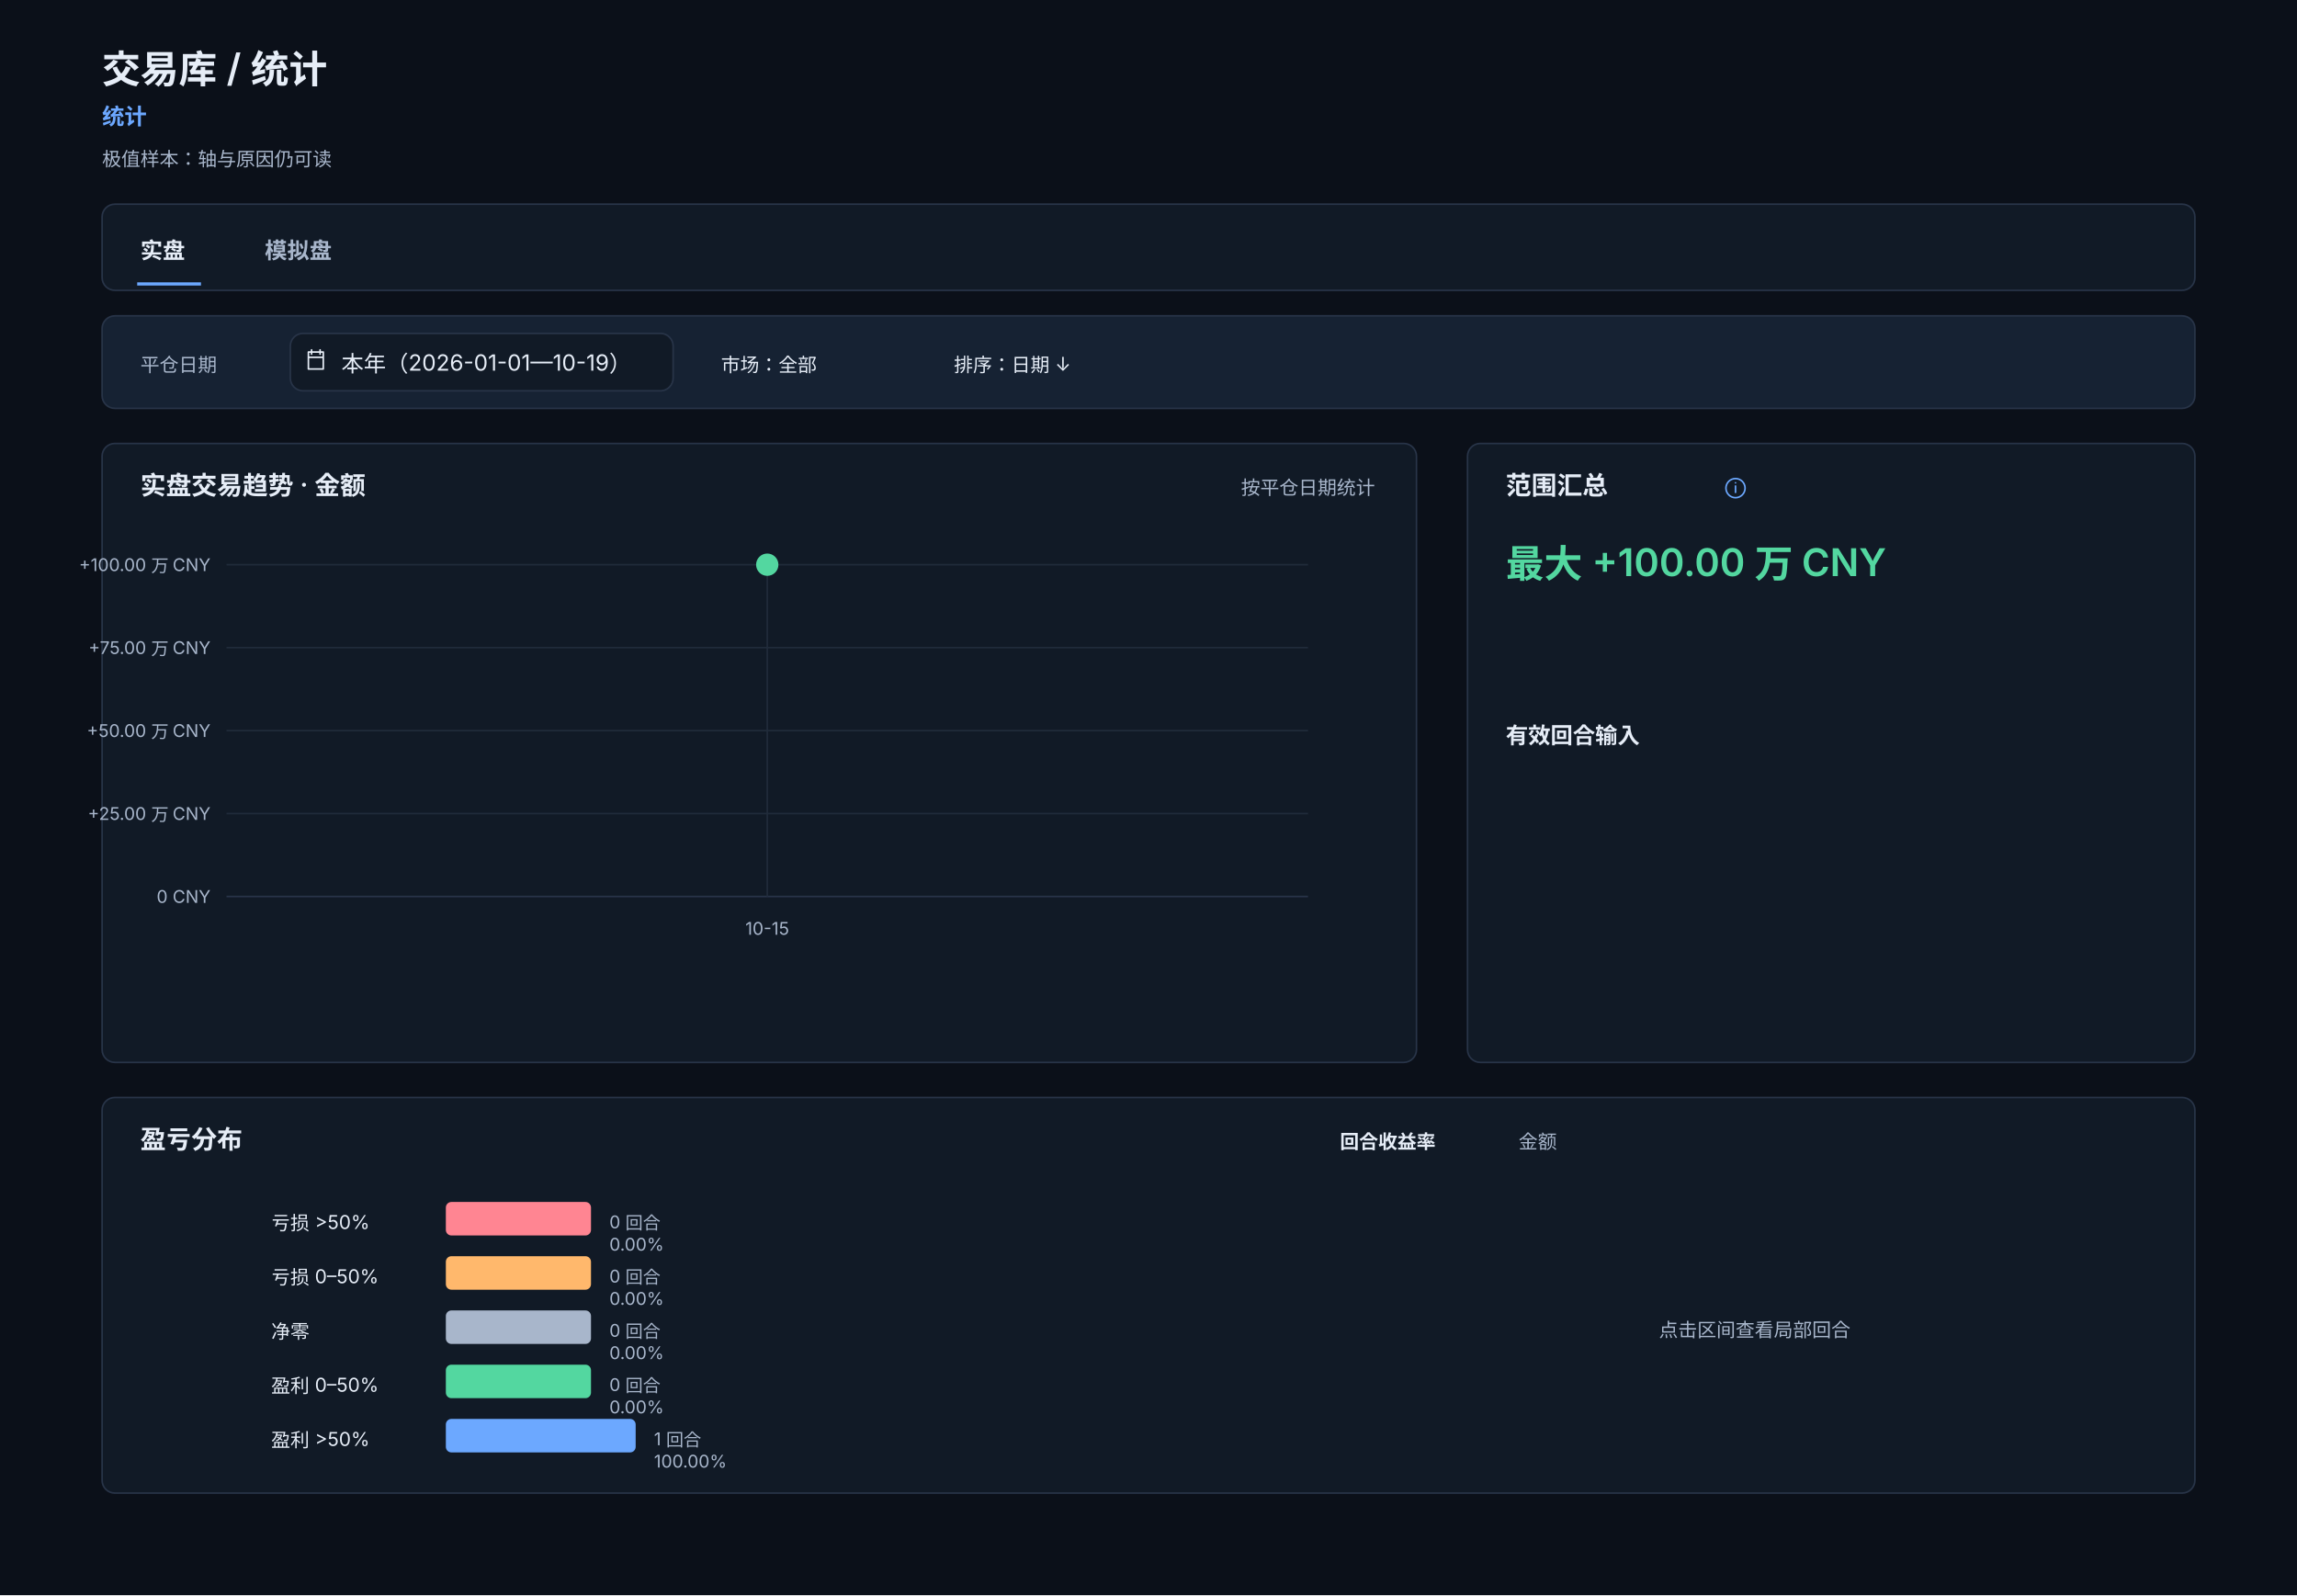
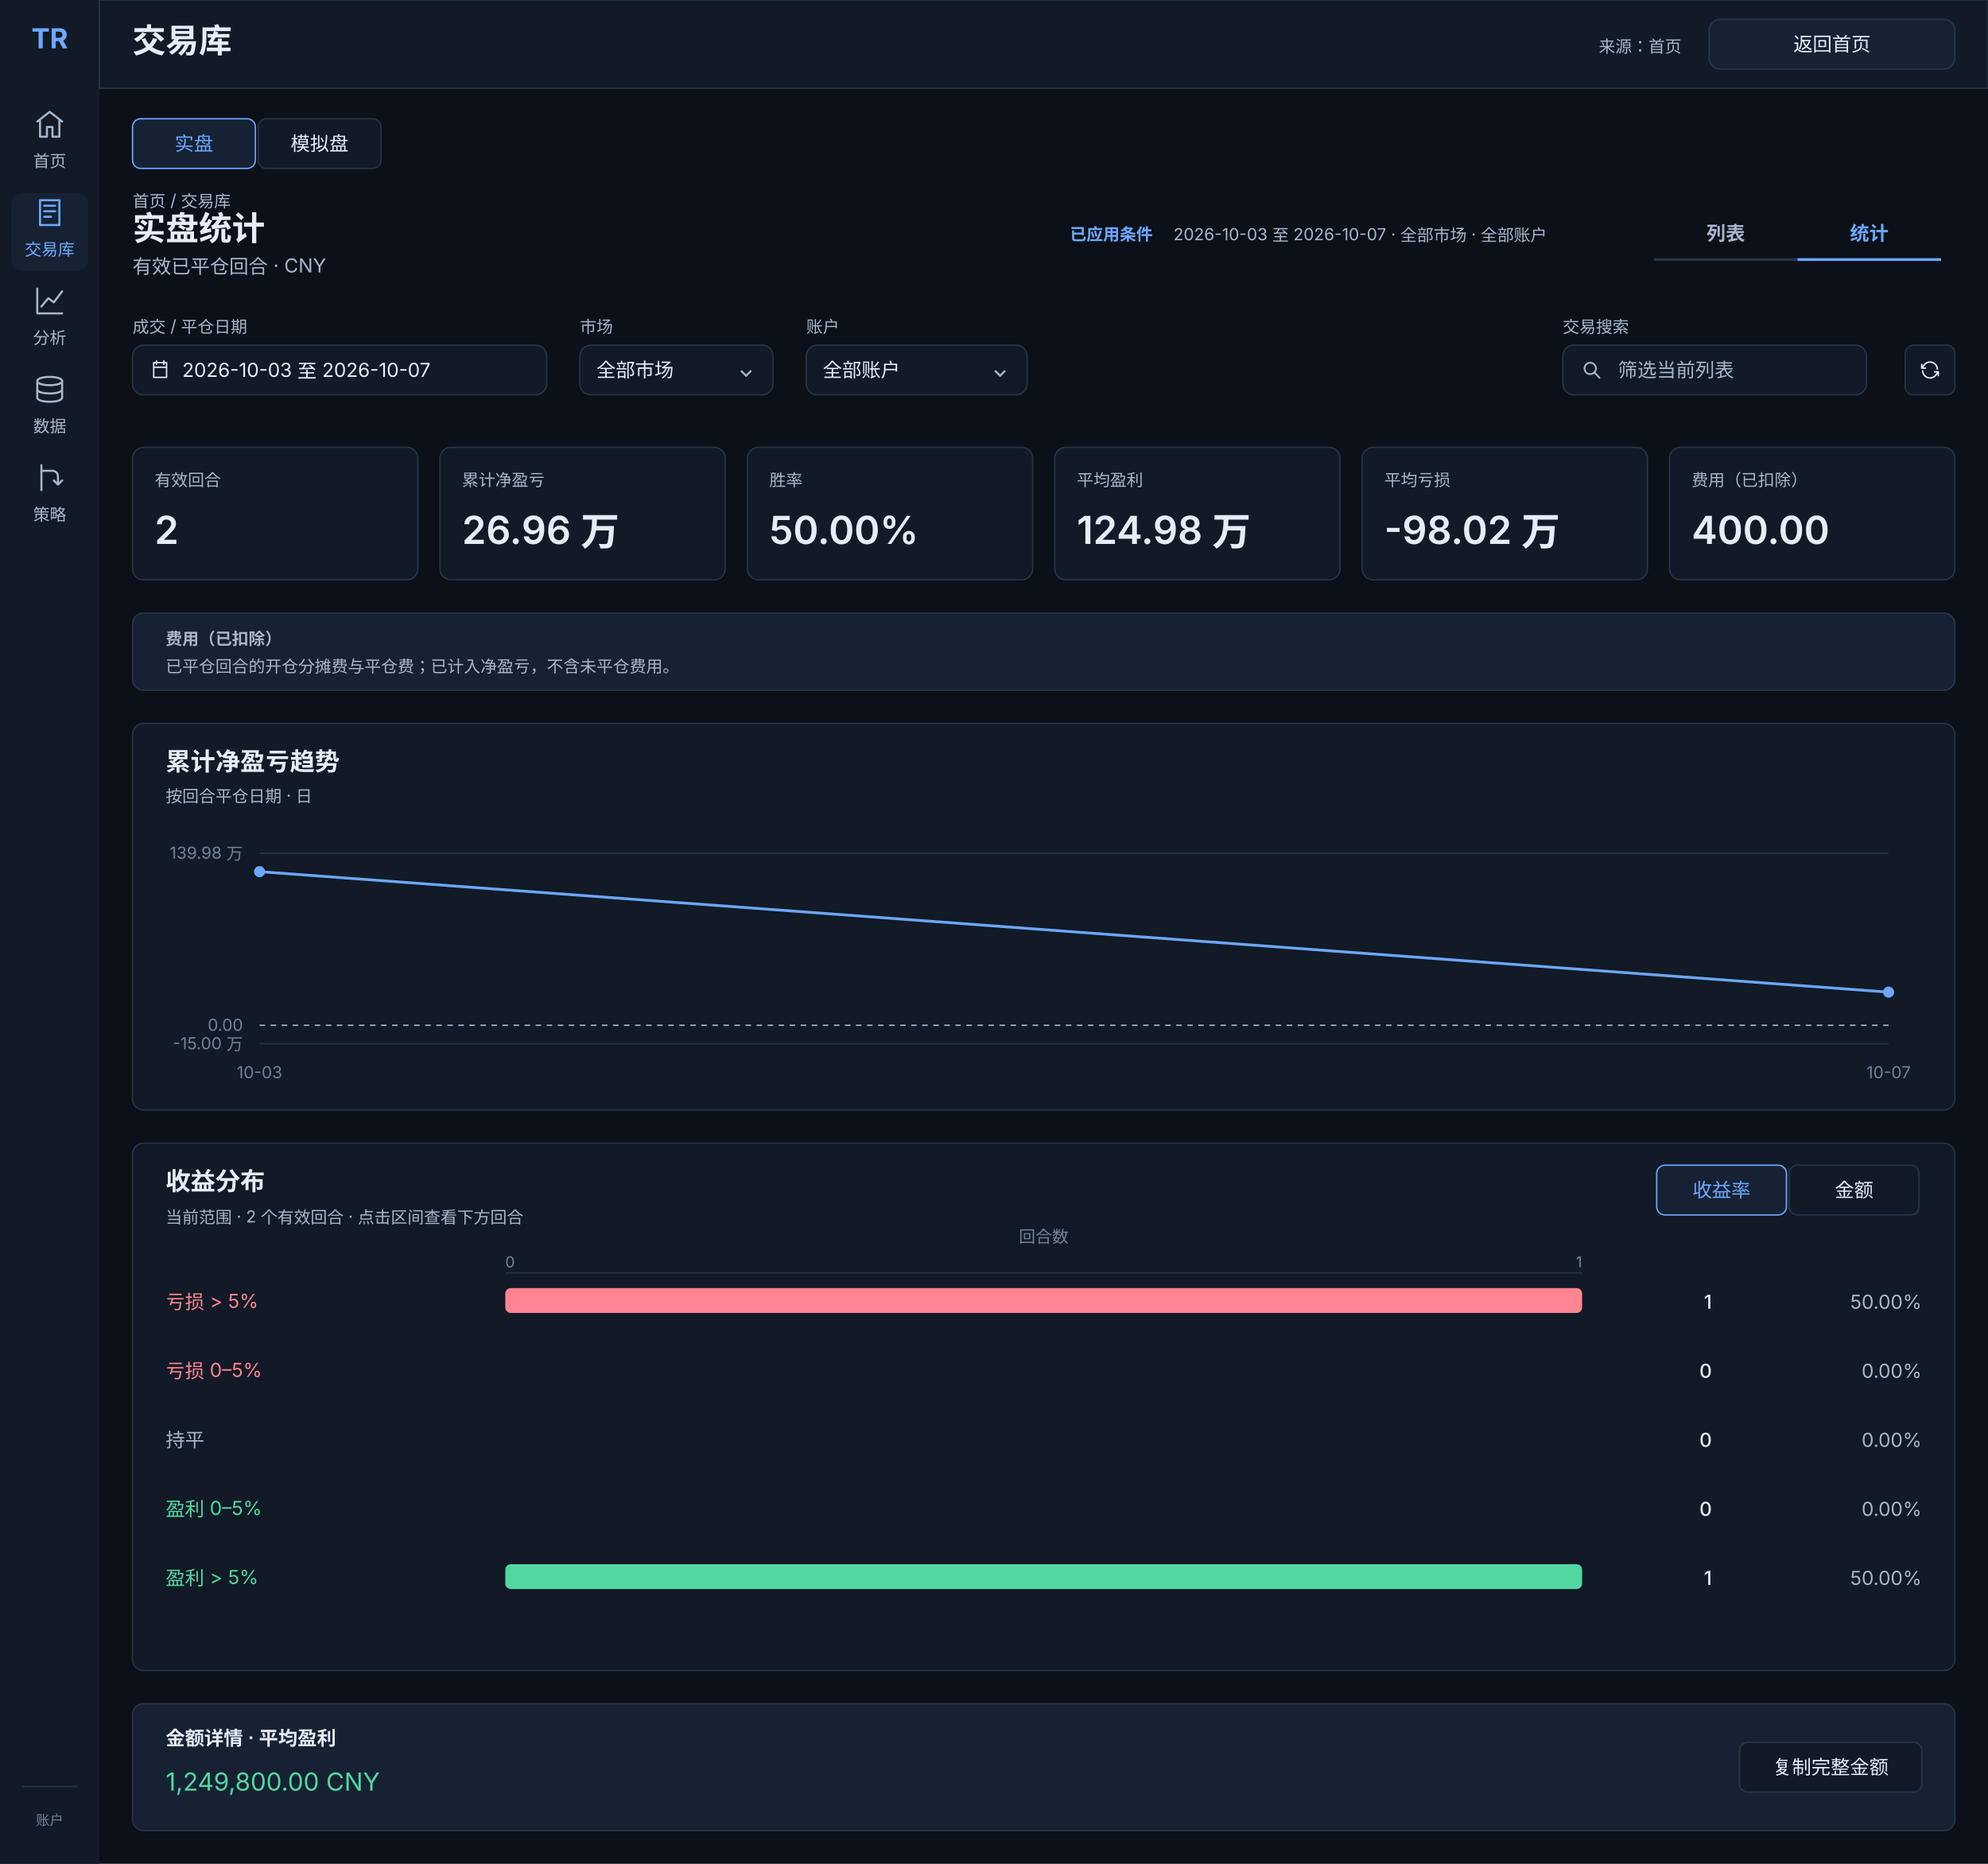
- <svg xmlns="http://www.w3.org/2000/svg" width="1440" height="1000" viewBox="0 0 1440 1000" role="img" aria-label="08-extreme.svg">
+ <svg xmlns="http://www.w3.org/2000/svg" width="1440" height="1350" viewBox="0 0 1440 1350" role="img" aria-label="实盘统计">
  <style>text{font-family:-apple-system,BlinkMacSystemFont,'Segoe UI',sans-serif;font-variant-numeric:tabular-nums}</style>
-   <rect width="1440" height="1000" fill="#0B1019" />
-   <text x="64" y="52" font-size="24" fill="#E6EDF7" font-weight="600" text-anchor="start">交易库 / 统计</text>
-   <text x="64" y="78" font-size="14" fill="#6CA8FF" font-weight="600" text-anchor="start">统计</text>
-   <text x="64" y="104" font-size="12" fill="#A8B6CB" font-weight="400" text-anchor="start">极值样本：轴与原因仍可读</text>
-   <rect x="64" y="128" width="1312" height="54" rx="8" fill="#111A26" stroke="#283448" />
-   <text x="88" y="162" font-size="14" fill="#E6EDF7" font-weight="600" text-anchor="start">实盘</text>
-   <text x="166" y="162" font-size="14" fill="#A8B6CB" font-weight="600" text-anchor="start">模拟盘</text>
-   <path d="M86 178 L126 178" fill="none" stroke="#6CA8FF" stroke-width="2" />
-   <rect x="64" y="198" width="1312" height="58" rx="8" fill="#162233" stroke="#283448" />
-   <text x="88" y="233" font-size="12" fill="#A8B6CB" font-weight="400" text-anchor="start">平仓日期</text>
-   <rect x="182" y="209" width="240" height="36" rx="8" fill="#111A26" stroke="#283448" />
-   <svg x="190" y="218" width="16" height="16" viewBox="0 0 24 24">
+   <rect width="1440" height="1350" fill="#0B1019" />
+   <rect x="0" y="0" width="72" height="1350" fill="#111A26" />
+   <text x="36" y="35" font-size="20" fill="#6CA8FF" font-weight="700" text-anchor="middle">TR</text>
+   <svg x="24" y="78" width="24" height="24" viewBox="0 0 24 24" aria-hidden="true">
+     <path d="M3 10L12 3l9 7M5 9v12h5v-7h4v7h5V9" fill="none" stroke="#A8B6CB" stroke-width="1.5" stroke-linecap="round" stroke-linejoin="round" />
+   </svg>
+   <text x="36" y="121" font-size="12" fill="#A8B6CB" font-weight="400" text-anchor="middle">首页</text>
+   <rect x="8" y="140" width="56" height="56" rx="8" fill="#162233" />
+   <svg x="24" y="142" width="24" height="24" viewBox="0 0 24 24" aria-hidden="true">
+     <path d="M5 3h14v18H5zM8 7h8M8 11h8M8 15h5" fill="none" stroke="#6CA8FF" stroke-width="1.5" stroke-linecap="round" stroke-linejoin="round" />
+   </svg>
+   <text x="36" y="185" font-size="12" fill="#6CA8FF" font-weight="400" text-anchor="middle">交易库</text>
+   <svg x="24" y="206" width="24" height="24" viewBox="0 0 24 24" aria-hidden="true">
+     <path d="M3 3v18h18M6 16l5-6 4 3 6-8" fill="none" stroke="#A8B6CB" stroke-width="1.5" stroke-linecap="round" stroke-linejoin="round" />
+   </svg>
+   <text x="36" y="249" font-size="12" fill="#A8B6CB" font-weight="400" text-anchor="middle">分析</text>
+   <svg x="24" y="270" width="24" height="24" viewBox="0 0 24 24" aria-hidden="true">
+     <path d="M3 6c0-4 18-4 18 0v12c0 4-18 4-18 0zM3 6c0 4 18 4 18 0M3 12c0 4 18 4 18 0" fill="none" stroke="#A8B6CB" stroke-width="1.5" stroke-linecap="round" stroke-linejoin="round" />
+   </svg>
+   <text x="36" y="313" font-size="12" fill="#A8B6CB" font-weight="400" text-anchor="middle">数据</text>
+   <svg x="24" y="334" width="24" height="24" viewBox="0 0 24 24" aria-hidden="true">
+     <path d="M6 3v18M6 7h8a4 4 0 0 1 4 4v6M15 14l3 3 3-3" fill="none" stroke="#A8B6CB" stroke-width="1.5" stroke-linecap="round" stroke-linejoin="round" />
+   </svg>
+   <text x="36" y="377" font-size="12" fill="#A8B6CB" font-weight="400" text-anchor="middle">策略</text>
+   <line x1="16" y1="1294" x2="56" y2="1294" stroke="#283448" stroke-width="1" />
+   <text x="36" y="1322" font-size="10" fill="#71829B" font-weight="500" text-anchor="middle">账户</text>
+   <rect x="72" y="0" width="1368" height="64" fill="#111A26" stroke="#283448" />
+   <text x="96" y="38" font-size="24" fill="#E6EDF7" font-weight="600" text-anchor="start">交易库</text>
+   <text x="1218" y="38" font-size="12" fill="#A8B6CB" font-weight="400" text-anchor="end">来源：首页</text>
+   <rect x="1238" y="14" width="178" height="36" rx="8" fill="#162233" stroke="#283448" />
+   <text x="1327" y="37" font-size="14" fill="#E6EDF7" font-weight="500" text-anchor="middle">返回首页</text>
+   <rect x="96" y="86" width="89" height="36" rx="6" fill="#162233" stroke="#6CA8FF" />
+   <text x="140.5" y="109" font-size="14" fill="#6CA8FF" font-weight="500" text-anchor="middle">实盘</text>
+   <rect x="187" y="86" width="89" height="36" rx="6" fill="#111A26" stroke="#283448" />
+   <text x="231.5" y="109" font-size="14" fill="#E6EDF7" font-weight="500" text-anchor="middle">模拟盘</text>
+   <text x="96" y="150" font-size="12" fill="#A8B6CB" font-weight="400" text-anchor="start">首页 / 交易库</text>
+   <text x="96" y="174" font-size="24" fill="#E6EDF7" font-weight="600" text-anchor="start">实盘统计</text>
+   <text x="96" y="198" font-size="14" fill="#A8B6CB" font-weight="400" text-anchor="start">有效已平仓回合 · CNY</text>
+   <text x="775" y="174" font-size="12" fill="#6CA8FF" font-weight="600" text-anchor="start">已应用条件</text>
+   <text x="850" y="174" font-size="12" fill="#A8B6CB" font-weight="400" text-anchor="start">2026-10-03 至 2026-10-07 · 全部市场 · 全部账户</text>
+   <text x="1250" y="174" font-size="14" fill="#A8B6CB" font-weight="600" text-anchor="middle">列表</text>
+   <text x="1354" y="174" font-size="14" fill="#6CA8FF" font-weight="600" text-anchor="middle">统计</text>
+   <line x1="1198" y1="188" x2="1302" y2="188" stroke="#283448" stroke-width="2" />
+   <line x1="1302" y1="188" x2="1406" y2="188" stroke="#6CA8FF" stroke-width="2" />
+   <text x="96" y="241" font-size="12" fill="#A8B6CB" font-weight="400" text-anchor="start">成交 / 平仓日期</text>
+   <rect x="96" y="250" width="300" height="36" rx="8" fill="#111A26" stroke="#283448" />
+   <svg x="108" y="260" width="16" height="16" viewBox="0 0 24 24" aria-hidden="true">
    <path d="M5 4h14v16H5zM8 2v4M16 2v4M5 9h14" fill="none" stroke="#E6EDF7" stroke-width="1.5" stroke-linecap="round" stroke-linejoin="round" />
  </svg>
-   <text x="214" y="233" font-size="14" fill="#E6EDF7" font-weight="400" text-anchor="start">本年（2026-01-01—10-19）</text>
-   <text x="452" y="233" font-size="12" fill="#E6EDF7" font-weight="400" text-anchor="start">市场：全部</text>
-   <text x="598" y="233" font-size="12" fill="#E6EDF7" font-weight="400" text-anchor="start">排序：日期 ↓</text>
-   <rect x="64" y="278" width="824" height="388" rx="8" fill="#111A26" stroke="#283448" />
-   <text x="88" y="310" font-size="16" fill="#E6EDF7" font-weight="600" text-anchor="start">实盘交易趋势 · 金额</text>
-   <text x="862" y="310" font-size="12" fill="#A8B6CB" font-weight="400" text-anchor="end">按平仓日期统计</text>
-   <path d="M142 354 L820 354" fill="none" stroke="#202B3A" stroke-width="1" />
-   <text x="132" y="358" font-size="11" fill="#A8B6CB" font-weight="400" text-anchor="end">+100.00 万 CNY</text>
-   <path d="M142 406 L820 406" fill="none" stroke="#202B3A" stroke-width="1" />
-   <text x="132" y="410" font-size="11" fill="#A8B6CB" font-weight="400" text-anchor="end">+75.00 万 CNY</text>
-   <path d="M142 458 L820 458" fill="none" stroke="#202B3A" stroke-width="1" />
-   <text x="132" y="462" font-size="11" fill="#A8B6CB" font-weight="400" text-anchor="end">+50.00 万 CNY</text>
-   <path d="M142 510 L820 510" fill="none" stroke="#202B3A" stroke-width="1" />
-   <text x="132" y="514" font-size="11" fill="#A8B6CB" font-weight="400" text-anchor="end">+25.00 万 CNY</text>
-   <path d="M142 562 L820 562" fill="none" stroke="#283448" stroke-width="1" />
-   <text x="132" y="566" font-size="11" fill="#A8B6CB" font-weight="400" text-anchor="end">0 CNY</text>
-   <path d="M481 354 L481 562" fill="none" stroke="#202B3A" stroke-width="1" />
-   <text x="481" y="586" font-size="11" fill="#A8B6CB" font-weight="400" text-anchor="middle">10-15</text>
-   <polyline points="481,354.00" stroke="#53D7A0" stroke-width="3" fill="none" />
-   <circle cx="481" cy="354.00" r="7" fill="#53D7A0" />
-   <rect x="920" y="278" width="456" height="388" rx="8" fill="#111A26" stroke="#283448" />
-   <text x="944" y="310" font-size="16" fill="#E6EDF7" font-weight="600" text-anchor="start">范围汇总</text>
-   <g role="img" aria-label="统计口径：趋势与摘要使用同一金额单位并保留 0 线；分布来自同一极值实盘集合；分母固定为当前范围全部有效回合；下钻不改变分母。" data-control="stats-scope-info" data-icon="info">
-     <svg x="1080" y="298" width="16" height="16" viewBox="0 0 24 24" aria-hidden="true">
-       <circle cx="12" cy="12" r="9" fill="none" stroke="#6CA8FF" stroke-width="1.5" />
-       <path d="M12 10v6M12 7h.01" fill="none" stroke="#6CA8FF" stroke-width="1.5" stroke-linecap="round" stroke-linejoin="round" />
-     </svg>
-   </g>
-   <text x="944" y="362" font-size="24" fill="#53D7A0" font-weight="600" text-anchor="start">最大 +100.00 万 CNY</text>
-   <text x="944" y="466" font-size="14" fill="#E6EDF7" font-weight="600" text-anchor="start">有效回合输入</text>
-   <rect x="64" y="688" width="1312" height="248" rx="8" fill="#111A26" stroke="#283448" />
-   <text x="88" y="720" font-size="16" fill="#E6EDF7" font-weight="600" text-anchor="start">盈亏分布</text>
-   <text x="840" y="720" font-size="12" fill="#E6EDF7" font-weight="600" text-anchor="start">回合收益率</text>
-   <text x="952" y="720" font-size="12" fill="#A8B6CB" font-weight="400" text-anchor="start">金额</text>
-   <text x="170" y="771" font-size="12" fill="#E6EDF7" font-weight="400" text-anchor="start">亏损 &gt;50%</text>
-   <rect x="280" y="754" width="90" height="20" rx="3" fill="#FF8592" stroke="#FF8592" />
-   <text x="382" y="770" font-size="11" fill="#A8B6CB" font-weight="400" text-anchor="start">
-     <tspan x="382" dy="0">0 回合</tspan>
-     <tspan x="382" dy="14">0.00%</tspan>
-   </text>
-   <text x="170" y="805" font-size="12" fill="#E6EDF7" font-weight="400" text-anchor="start">亏损 0–50%</text>
-   <rect x="280" y="788" width="90" height="20" rx="3" fill="#FFB86C" stroke="#FFB86C" />
-   <text x="382" y="804" font-size="11" fill="#A8B6CB" font-weight="400" text-anchor="start">
-     <tspan x="382" dy="0">0 回合</tspan>
-     <tspan x="382" dy="14">0.00%</tspan>
-   </text>
-   <text x="170" y="839" font-size="12" fill="#E6EDF7" font-weight="400" text-anchor="start">净零</text>
-   <rect x="280" y="822" width="90" height="20" rx="3" fill="#A8B6CB" stroke="#A8B6CB" />
-   <text x="382" y="838" font-size="11" fill="#A8B6CB" font-weight="400" text-anchor="start">
-     <tspan x="382" dy="0">0 回合</tspan>
-     <tspan x="382" dy="14">0.00%</tspan>
-   </text>
-   <text x="170" y="873" font-size="12" fill="#E6EDF7" font-weight="400" text-anchor="start">盈利 0–50%</text>
-   <rect x="280" y="856" width="90" height="20" rx="3" fill="#53D7A0" stroke="#53D7A0" />
-   <text x="382" y="872" font-size="11" fill="#A8B6CB" font-weight="400" text-anchor="start">
-     <tspan x="382" dy="0">0 回合</tspan>
-     <tspan x="382" dy="14">0.00%</tspan>
-   </text>
-   <text x="170" y="907" font-size="12" fill="#E6EDF7" font-weight="400" text-anchor="start">盈利 &gt;50%</text>
-   <rect x="280" y="890" width="118" height="20" rx="3" fill="#6CA8FF" stroke="#6CA8FF" />
-   <text x="410" y="906" font-size="11" fill="#A8B6CB" font-weight="400" text-anchor="start">
-     <tspan x="410" dy="0">1 回合</tspan>
-     <tspan x="410" dy="14">100.00%</tspan>
-   </text>
-   <text x="1160" y="838" font-size="12" fill="#A8B6CB" font-weight="400" text-anchor="end">点击区间查看局部回合</text>
+   <text x="132" y="273" font-size="14" fill="#E6EDF7" font-weight="400" text-anchor="start">2026-10-03 至 2026-10-07</text>
+   <text x="420" y="241" font-size="12" fill="#A8B6CB" font-weight="400" text-anchor="start">市场</text>
+   <rect x="420" y="250" width="140" height="36" rx="8" fill="#111A26" stroke="#283448" />
+   <text x="432" y="273" font-size="14" fill="#E6EDF7" font-weight="400" text-anchor="start">全部市场</text>
+   <text x="546" y="273" font-size="14" fill="#A8B6CB" font-weight="600" text-anchor="end">⌄</text>
+   <text x="584" y="241" font-size="12" fill="#A8B6CB" font-weight="400" text-anchor="start">账户</text>
+   <rect x="584" y="250" width="160" height="36" rx="8" fill="#111A26" stroke="#283448" />
+   <text x="596" y="273" font-size="14" fill="#E6EDF7" font-weight="400" text-anchor="start">全部账户</text>
+   <text x="730" y="273" font-size="14" fill="#A8B6CB" font-weight="600" text-anchor="end">⌄</text>
+   <text x="1132" y="241" font-size="12" fill="#A8B6CB" font-weight="400" text-anchor="start">交易搜索</text>
+   <rect x="1132" y="250" width="220" height="36" rx="8" fill="#111A26" stroke="#283448" />
+   <svg x="1144" y="259" width="18" height="18" viewBox="0 0 24 24" aria-hidden="true">
+     <circle cx="10.5" cy="10.5" r="5.5" fill="none" stroke="#A8B6CB" stroke-width="1.7" />
+     <path d="m15 15 4.5 4.5" fill="none" stroke="#A8B6CB" stroke-width="1.7" stroke-linecap="round" />
+   </svg>
+   <text x="1172" y="273" font-size="14" fill="#A8B6CB" font-weight="400" text-anchor="start">筛选当前列表</text>
+   <rect x="1380" y="250" width="36" height="36" rx="6" fill="#111A26" stroke="#283448" />
+   <text x="1398" y="273" font-size="14" fill="#E6EDF7" font-weight="500" text-anchor="middle" />
+   <svg x="1390" y="260" width="16" height="16" viewBox="0 0 24 24" aria-hidden="true">
+     <path d="M20 11a8 8 0 0 0-14.7-4L3 10m0-4v4h4M4 13a8 8 0 0 0 14.7 4L21 14m0 4v-4h-4" fill="none" stroke="#E6EDF7" stroke-width="1.6" stroke-linecap="round" stroke-linejoin="round" />
+   </svg>
+   <rect x="96" y="324" width="206.667" height="96" rx="8" fill="#111A26" stroke="#283448" />
+   <text x="112" y="352" font-size="12" fill="#A8B6CB" font-weight="400" text-anchor="start">有效回合</text>
+   <text x="112" y="394" font-size="28" fill="#E6EDF7" font-weight="600" text-anchor="start">2</text>
+   <rect x="318.667" y="324" width="206.667" height="96" rx="8" fill="#111A26" stroke="#283448" />
+   <text x="334.667" y="352" font-size="12" fill="#A8B6CB" font-weight="400" text-anchor="start">累计净盈亏</text>
+   <text x="334.667" y="394" font-size="28" fill="#E6EDF7" font-weight="600" text-anchor="start">26.96 万</text>
+   <rect x="541.333" y="324" width="206.667" height="96" rx="8" fill="#111A26" stroke="#283448" />
+   <text x="557.333" y="352" font-size="12" fill="#A8B6CB" font-weight="400" text-anchor="start">胜率</text>
+   <text x="557.333" y="394" font-size="28" fill="#E6EDF7" font-weight="600" text-anchor="start">50.00%</text>
+   <rect x="764" y="324" width="206.667" height="96" rx="8" fill="#111A26" stroke="#283448" />
+   <text x="780" y="352" font-size="12" fill="#A8B6CB" font-weight="400" text-anchor="start">平均盈利</text>
+   <text x="780" y="394" font-size="28" fill="#E6EDF7" font-weight="600" text-anchor="start">124.98 万</text>
+   <rect x="986.667" y="324" width="206.667" height="96" rx="8" fill="#111A26" stroke="#283448" />
+   <text x="1002.67" y="352" font-size="12" fill="#A8B6CB" font-weight="400" text-anchor="start">平均亏损</text>
+   <text x="1002.67" y="394" font-size="28" fill="#E6EDF7" font-weight="600" text-anchor="start">-98.02 万</text>
+   <rect x="1209.33" y="324" width="206.667" height="96" rx="8" fill="#111A26" stroke="#283448" />
+   <text x="1225.33" y="352" font-size="12" fill="#A8B6CB" font-weight="400" text-anchor="start">费用（已扣除）</text>
+   <text x="1225.33" y="394" font-size="28" fill="#E6EDF7" font-weight="600" text-anchor="start">400.00</text>
+   <rect x="96" y="444" width="1320" height="56" rx="8" fill="#162233" stroke="#283448" />
+   <text x="120" y="467" font-size="12" fill="#A8B6CB" font-weight="600" text-anchor="start">费用（已扣除）</text>
+   <text x="120" y="487" font-size="12" fill="#A8B6CB" font-weight="400" text-anchor="start">已平仓回合的开仓分摊费与平仓费；已计入净盈亏，不含未平仓费用。</text>
+   <rect x="96" y="524" width="1320" height="280" rx="8" fill="#111A26" stroke="#283448" />
+   <text x="120" y="558" font-size="18" fill="#E6EDF7" font-weight="600" text-anchor="start">累计净盈亏趋势</text>
+   <text x="120" y="581" font-size="12" fill="#A8B6CB" font-weight="400" text-anchor="start">按回合平仓日期 · 日</text>
+   <line x1="188" y1="618" x2="1368" y2="618" stroke="#283448" stroke-width="1" />
+   <text x="176" y="622" font-size="12" fill="#71829B" font-weight="400" text-anchor="end">139.98 万</text>
+   <line x1="188" y1="742.645" x2="1368" y2="742.645" stroke="#A8B6CB" stroke-width="1" stroke-dasharray="4 4" />
+   <text x="176" y="746.645" font-size="12" fill="#71829B" font-weight="400" text-anchor="end">0.00</text>
+   <line x1="188" y1="756" x2="1368" y2="756" stroke="#283448" stroke-width="1" />
+   <text x="176" y="760" font-size="12" fill="#71829B" font-weight="400" text-anchor="end">-15.00 万</text>
+   <text x="188" y="781" font-size="12" fill="#71829B" font-weight="400" text-anchor="middle">10-03</text>
+   <circle cx="188" cy="631.355" r="4" fill="#6CA8FF" />
+   <text x="1368" y="781" font-size="12" fill="#71829B" font-weight="400" text-anchor="middle">10-07</text>
+   <circle cx="1368" cy="718.638" r="4" fill="#6CA8FF" />
+   <line x1="188" y1="631.355" x2="1368" y2="718.638" stroke="#6CA8FF" stroke-width="2" />
+   <rect x="96" y="828" width="1320" height="382" rx="8" fill="#111A26" stroke="#283448" />
+   <text x="120" y="862" font-size="18" fill="#E6EDF7" font-weight="600" text-anchor="start">收益分布</text>
+   <text x="120" y="886" font-size="12" fill="#A8B6CB" font-weight="400" text-anchor="start">当前范围 · 2 个有效回合 · 点击区间查看下方回合</text>
+   <text x="756" y="900" font-size="12" fill="#71829B" font-weight="400" text-anchor="middle">回合数</text>
+   <line x1="366" y1="922" x2="1146" y2="922" stroke="#283448" stroke-width="1" />
+   <text x="366" y="918" font-size="11" fill="#71829B" font-weight="400" text-anchor="start">0</text>
+   <text x="1146" y="918" font-size="11" fill="#71829B" font-weight="400" text-anchor="end">1</text>
+   <text x="120" y="948" font-size="14" fill="#FF8592" font-weight="400" text-anchor="start">亏损 &gt; 5%</text>
+   <rect x="366" y="933" width="780" height="18" rx="4" fill="#FF8592" data-bar="distribution" data-count="1" data-bar-width="780" />
+   <text x="1240" y="948" font-size="14" fill="#E6EDF7" font-weight="500" text-anchor="end">1</text>
+   <text x="1392" y="948" font-size="14" fill="#A8B6CB" font-weight="400" text-anchor="end">50.00%</text>
+   <text x="120" y="998" font-size="14" fill="#FF8592" font-weight="400" text-anchor="start">亏损 0–5%</text>
+   <rect x="366" y="983" width="0" height="18" rx="4" fill="#FF8592" data-bar="distribution" data-count="0" data-bar-width="0" />
+   <text x="1240" y="998" font-size="14" fill="#E6EDF7" font-weight="500" text-anchor="end">0</text>
+   <text x="1392" y="998" font-size="14" fill="#A8B6CB" font-weight="400" text-anchor="end">0.00%</text>
+   <text x="120" y="1048" font-size="14" fill="#A8B6CB" font-weight="400" text-anchor="start">持平</text>
+   <rect x="366" y="1033" width="0" height="18" rx="4" fill="#A8B6CB" data-bar="distribution" data-count="0" data-bar-width="0" />
+   <text x="1240" y="1048" font-size="14" fill="#E6EDF7" font-weight="500" text-anchor="end">0</text>
+   <text x="1392" y="1048" font-size="14" fill="#A8B6CB" font-weight="400" text-anchor="end">0.00%</text>
+   <text x="120" y="1098" font-size="14" fill="#53D7A0" font-weight="400" text-anchor="start">盈利 0–5%</text>
+   <rect x="366" y="1083" width="0" height="18" rx="4" fill="#53D7A0" data-bar="distribution" data-count="0" data-bar-width="0" />
+   <text x="1240" y="1098" font-size="14" fill="#E6EDF7" font-weight="500" text-anchor="end">0</text>
+   <text x="1392" y="1098" font-size="14" fill="#A8B6CB" font-weight="400" text-anchor="end">0.00%</text>
+   <text x="120" y="1148" font-size="14" fill="#53D7A0" font-weight="400" text-anchor="start">盈利 &gt; 5%</text>
+   <rect x="366" y="1133" width="780" height="18" rx="4" fill="#53D7A0" data-bar="distribution" data-count="1" data-bar-width="780" />
+   <text x="1240" y="1148" font-size="14" fill="#E6EDF7" font-weight="500" text-anchor="end">1</text>
+   <text x="1392" y="1148" font-size="14" fill="#A8B6CB" font-weight="400" text-anchor="end">50.00%</text>
+   <rect x="1200" y="844" width="94" height="36" rx="6" fill="#162233" stroke="#6CA8FF" />
+   <text x="1247" y="867" font-size="14" fill="#6CA8FF" font-weight="500" text-anchor="middle">收益率</text>
+   <rect x="1296" y="844" width="94" height="36" rx="6" fill="#111A26" stroke="#283448" />
+   <text x="1343" y="867" font-size="14" fill="#E6EDF7" font-weight="500" text-anchor="middle">金额</text>
+   <rect x="96" y="1234" width="1320" height="92" rx="8" fill="#162233" stroke="#283448" />
+   <text x="120" y="1264" font-size="14" fill="#E6EDF7" font-weight="600" text-anchor="start">金额详情 · 平均盈利</text>
+   <text x="120" y="1297" font-size="18" fill="#53D7A0" font-weight="400" text-anchor="start">1,249,800.00 CNY</text>
+   <rect x="1260" y="1262" width="132" height="36" rx="6" fill="#111A26" stroke="#283448" />
+   <text x="1326" y="1285" font-size="14" fill="#E6EDF7" font-weight="500" text-anchor="middle">复制完整金额</text>
</svg>
